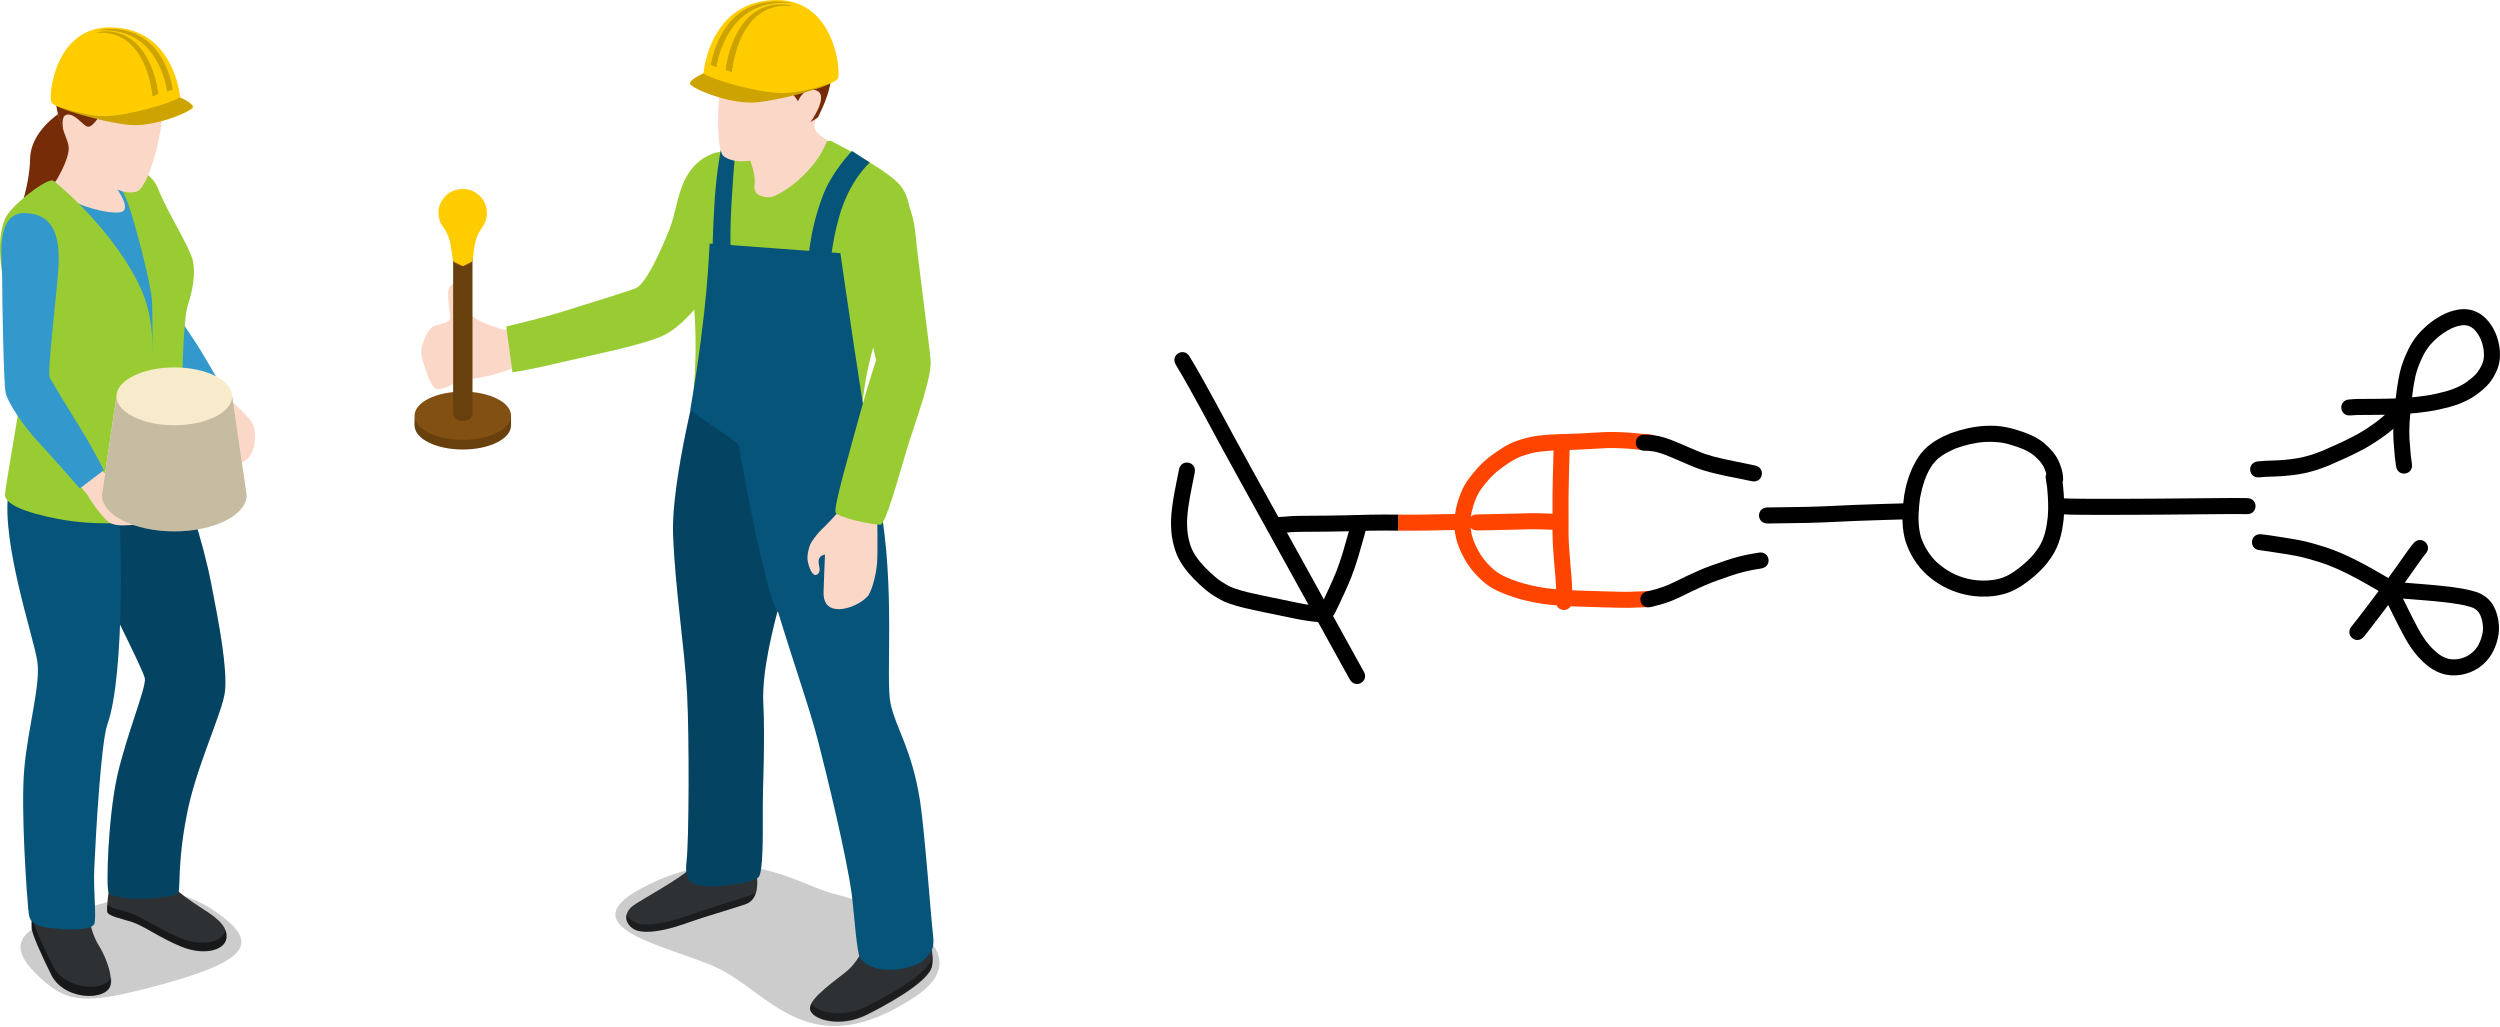
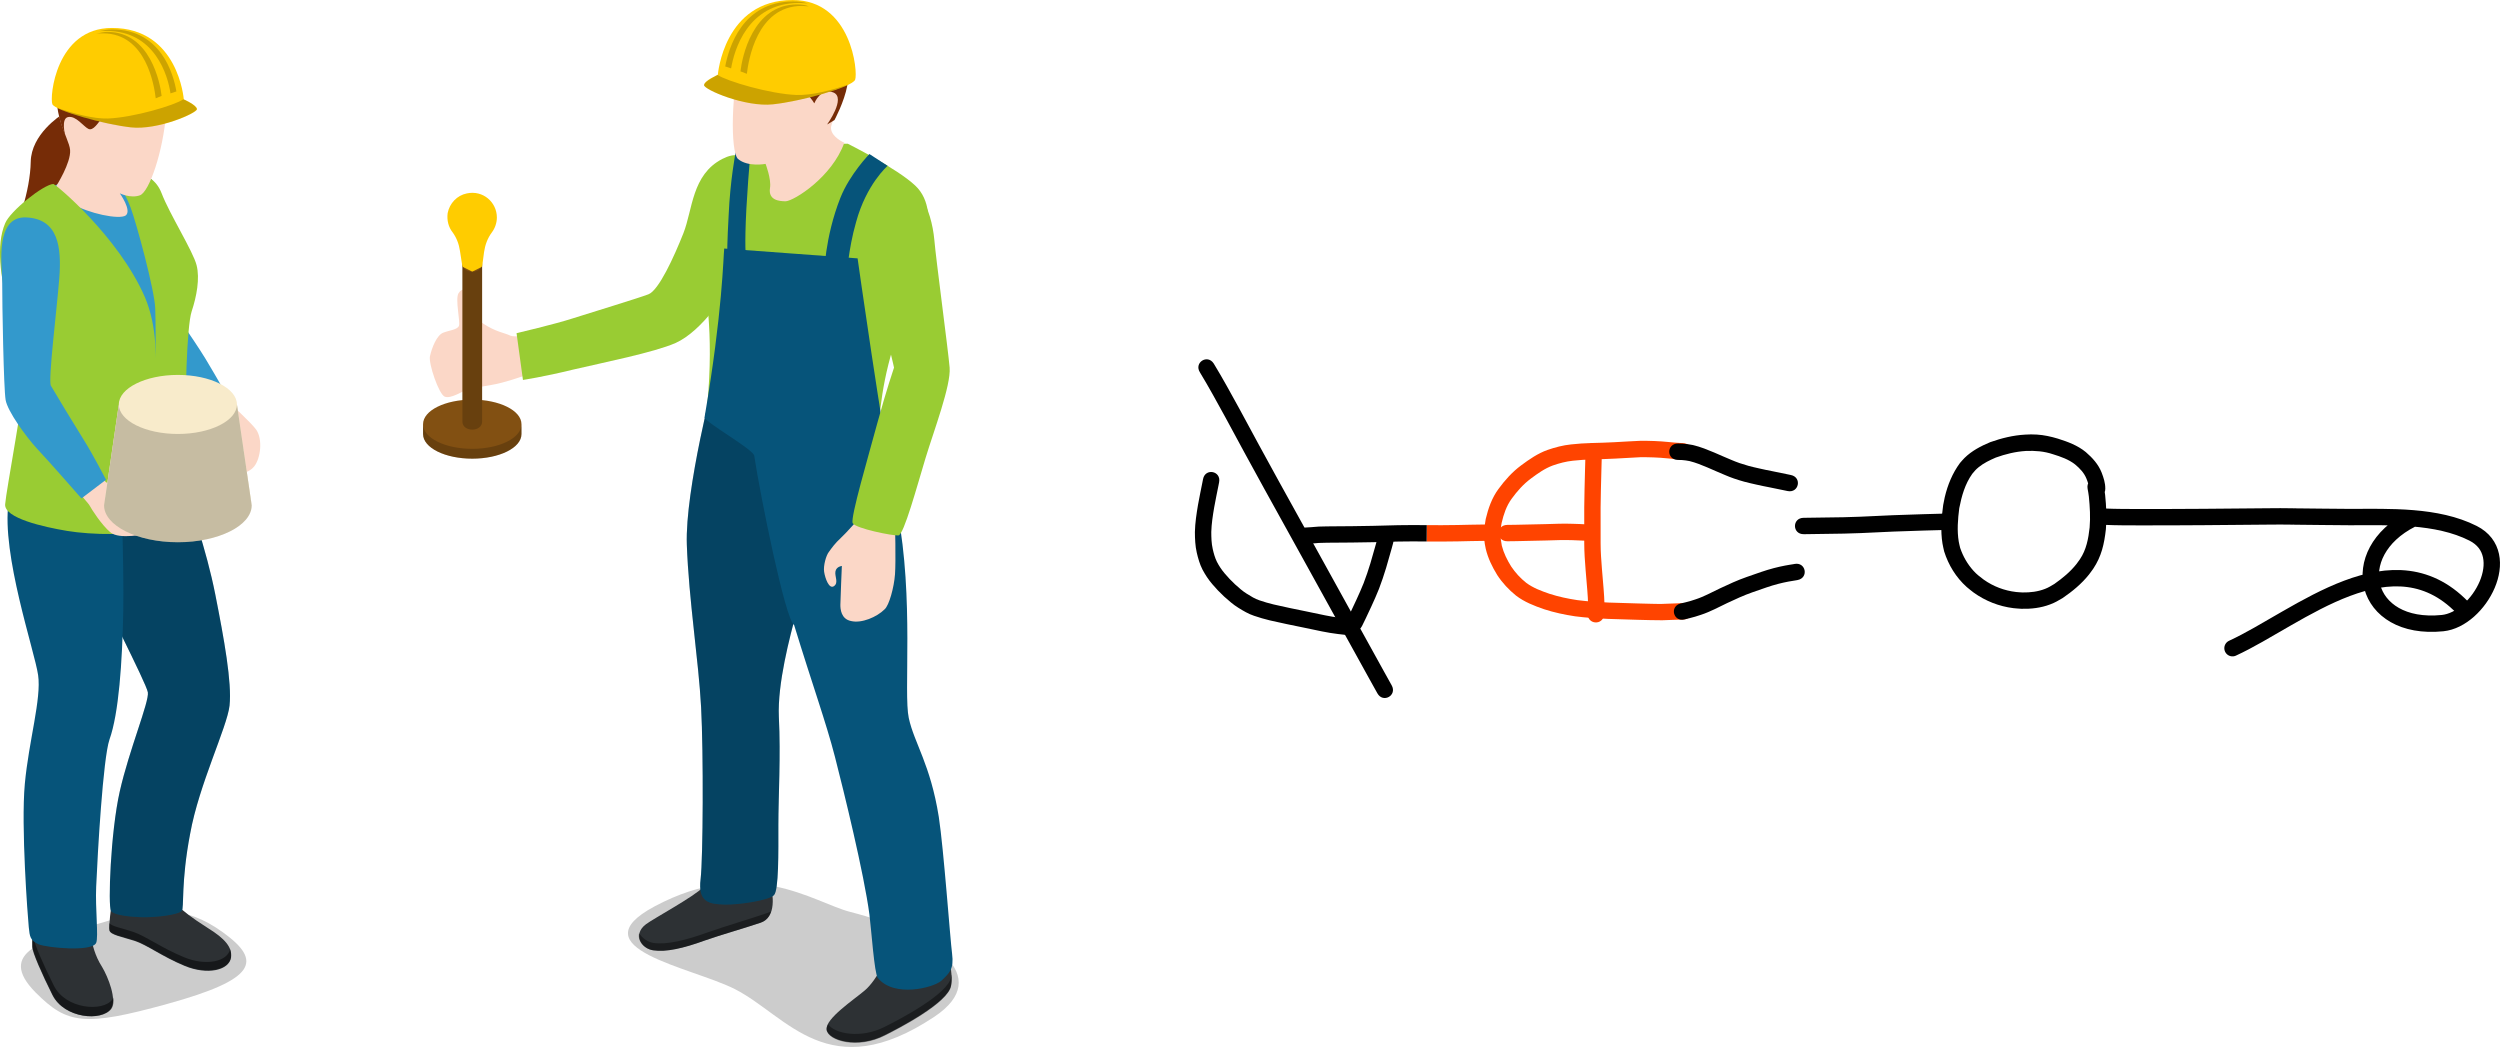
- <svg xmlns="http://www.w3.org/2000/svg" id="svg8" version="1.1" viewBox="0 0 137.154 56.289" height="56.289mm" width="137.154mm">
+ <svg xmlns="http://www.w3.org/2000/svg" id="svg8" version="1.1" viewBox="0 0 134.407 56.289" height="56.289mm" width="134.407mm">
  <defs id="defs2" />
  <g transform="translate(-94.74068,-106.2687)" id="layer1">
    <g transform="matrix(0.2645833,0,0,0.2645833,106.637,101.1622)" id="g889">
      <path style="fill:#fbd7c7" d="m 60.3,87.6 1.1,8.1 c 0,0 -3.9,1.4 -6.4,1.8 -2.5,0.4 -4.6,0.9 -5.3,1.1 -0.7,0.2 -3.1,1.8 -4.3,1.3 -1.2,-0.5 -3.3,-6.7 -3,-8.2 0.4,-1.8 1.4,-4.3 2.7,-4.8 1.3,-0.5 2.9,-0.6 3.2,-1.4 0.3,-0.8 -0.8,-5.4 -0.1,-6.6 0.7,-1.2 2,-0.9 2.1,-0.1 0.1,0.8 0.6,4.7 3,6.3 2.4,1.6 4.4,1.9 5.2,2.3 0.8,0.4 1.8,0.2 1.8,0.2 z" id="path815" />
      <path style="fill:#99cc33" d="m 60,87 1.3,9.5 c 0,0 4.1,-0.6 10.2,-2.1 6,-1.4 16.5,-3.5 20.8,-5.4 5.4,-2.4 10.9,-10.6 12.4,-14.3 1.5,-3.7 7.6,-28.5 -2.9,-23.1 -6.2,3.2 -6,10.3 -7.9,15.1 -1.9,4.8 -5,11.6 -7.1,12.4 C 84.7,79.9 75.5,82.7 71.4,84 67.7,85.2 60,87 60,87 Z" id="path817" />
      <path style="fill:#99cc33" d="m 98,107.9 c 2.5,-17.6 0.6,-27.2 0.3,-31.7 -0.5,-8 -3,-19.4 1.6,-22.3 2.7,-1.7 7.2,-4.3 9.9,-5.1 l 17.5,-0.3 c 0,0 10,5 13.7,8.5 6.1,5.7 0.6,18.4 -3.5,29.9 -6.3,17.8 -3.2,31.6 -3.7,32.5 -0.8,1.6 -30.3,3.4 -37.1,-1.6 -0.8,-0.6 0.7,-6 1.3,-9.9 z" id="path819" />
      <path style="opacity:0.2" d="m 144.9,225.9 c 12.3,-8.2 -0.2,-17 -17.1,-21.3 -7.4,-1.9 -20.2,-11.6 -39.8,-1.1 -15.8,8.5 7.5,12.3 16.4,16.8 10.7,5.5 19,19.9 40.5,5.6 z" id="path821" />
      <path style="fill:#2d3134" d="m 110.5,194.5 -10.4,1.2 c 0,0 -0.2,1.8 -2.1,3.8 -1.9,2 -10.1,6.4 -11.7,7.6 -2.8,2.1 -0.9,5 1.5,5.3 2.6,0.4 6.1,-0.4 10.5,-2 3.4,-1.2 7.4,-2.3 11.3,-3.6 3.3,-1.1 2.5,-5.9 2,-8 -0.6,-2 -1.1,-4.3 -1.1,-4.3 z" id="path823" />
      <path style="opacity:0.4" d="m 87.8,210.9 c 2.7,0.4 6.5,-0.5 11.2,-2.2 3.7,-1.3 7.9,-2.5 12,-3.9 0.3,-0.1 0.5,-0.2 0.7,-0.3 -0.3,1 -1,1.9 -2.2,2.3 -3.8,1.3 -7.8,2.4 -11.3,3.6 -4.4,1.6 -7.9,2.4 -10.5,2 -1.8,-0.3 -3.2,-1.9 -2.8,-3.5 0.6,1 1.7,1.8 2.9,2 z" id="path825" />
      <path style="fill:#06547a" d="m 100.3,95.6 c 0,0 -6.1,23.2 -5.7,34.4 0.4,11.2 2.4,23.6 2.9,33 0.5,9.4 0.4,30.7 -0.1,34.9 -0.6,4.8 1.8,5.1 4.8,5.2 3.1,0.1 9.1,-0.9 10.1,-1.9 1,-1 0.9,-8.7 0.9,-14.3 0,-5.6 0.5,-14 0.1,-21.9 -0.3,-6.8 2.2,-16.2 3.6,-21.4 1.4,-5.2 7.4,-22.6 7.8,-27.4 0.4,-4.8 0.1,-15.2 0.1,-15.2 z" id="path827" />
      <path style="opacity:0.2" d="m 100.3,95.6 c 0,0 -6.1,23.2 -5.7,34.4 0.4,11.2 2.4,23.6 2.9,33 0.5,9.4 0.4,30.7 -0.1,34.9 -0.6,4.8 1.8,5.1 4.8,5.2 3.1,0.1 9.1,-0.9 10.1,-1.9 1,-1 0.9,-8.7 0.9,-14.3 0,-5.6 0.5,-14 0.1,-21.9 -0.3,-6.8 2.2,-16.2 3.6,-21.4 1.4,-5.2 7.4,-22.6 7.8,-27.4 0.4,-4.8 0.1,-15.2 0.1,-15.2 z" id="path829" />
      <path style="fill:#2d3134" d="m 146.6,210.3 c -0.2,0.1 -10.6,2.2 -10.6,2.2 0,0 -2.7,6 -5.3,8.1 -2.1,1.8 -8,5.7 -7.7,7.9 0.3,2.2 6.3,4 11.9,1.1 2.6,-1.3 12.9,-6.6 13.4,-10.1 0.6,-3.9 -1.7,-9.2 -1.7,-9.2 z" id="path831" />
      <path style="opacity:0.4" d="m 134.9,227.9 c 2.6,-1.3 12.9,-6.6 13.4,-10.1 0,-0.2 0,-0.3 0.1,-0.5 0.1,0.8 0.1,1.6 -0.1,2.3 -0.5,3.5 -10.8,8.8 -13.4,10.1 -5.6,2.9 -11.6,1.1 -11.9,-1.1 0,-0.3 0.1,-0.7 0.3,-1.2 1.2,1.9 6.6,3.1 11.6,0.5 z" id="path833" />
      <g style="fill:#06547a" id="g841">
        <path d="m 102.2,69.8 c -0.2,1.6 -0.3,12.7 -4,34.3 0.1,1 9.9,6.5 10.1,7.8 1.2,8 6.3,33.3 8.1,34.4 3.7,12.1 6.5,19.8 8.3,26.8 1.8,7 5.9,23.7 7,32 0.4,3.2 1,12 1.7,12.9 3.3,4.1 11.3,2 12.9,0.6 1.7,-1.6 2.6,-2.4 2.2,-5.5 -0.4,-3.1 -1.7,-21.3 -2.7,-27.8 -1.7,-10.7 -5,-15 -6.1,-20.1 -1.1,-5.1 1.1,-24.1 -2.3,-42 -3.4,-17.9 -8.1,-51.4 -8.1,-51.4 z" id="path835" />
        <path d="m 135.4,53 c 0,0 -4.3,3.7 -6.4,11.4 -1.7,5.9 -1.7,10.6 -2.2,10.7 -0.5,0.1 -4.3,0 -4.3,0 0,0 0.1,-7.5 3.3,-15.6 1.9,-4.8 5.9,-8.9 5.9,-8.9 z" id="path837" />
        <path d="m 104.5,50.3 c 0,0 -1.1,5.7 -1.4,12.7 -0.3,5.3 -0.3,8 -0.3,8 l 3.8,0.6 c 0,0 -0.3,-2.3 0.1,-9.9 0.5,-8.7 1,-12.9 1,-12.9 z" id="path839" />
      </g>
      <path style="fill:#fbd7c7" d="m 126.6,48.3 c 0,0 -2.6,-1.1 -2.7,-2.9 -0.2,-1.9 5.6,-9.2 0.8,-16 -4.8,-6.8 -16.9,-5.5 -19,1.2 -2.1,6.7 -2.3,19.6 -0.7,21 2,1.7 5.6,1 5.6,1 0,0 1.2,3.1 0.9,4.9 -0.4,2.5 1.9,2.7 3.2,2.7 1.7,-0.1 9.4,-4.9 11.9,-11.9 z" id="path843" />
      <path style="fill:#762c07" d="m 124.6,43.7 -1.5,0.9 c 0,0 3.9,-5.4 1.3,-6.5 -2.6,-1.1 -3.9,2.2 -3.9,2.2 0,0 -1.9,-3.4 -5,-3.7 -3.1,-0.3 -11.4,-2.2 -11.1,-4.8 0.1,-1 3.4,-10 13.2,-8.3 9.9,1.7 10.2,9.9 9.6,13.2 -0.6,3.3 -2.6,7 -2.6,7 z" id="path845" />
      <path style="fill:#ffcc00" d="m 100.9,34.5 c 0,0 -2.8,1.2 -2.8,2.1 0,0.9 8.3,4.5 14,3.9 5.7,-0.6 16.1,-3.5 16.7,-5 0.6,-1.5 -0.7,-16.2 -12.7,-16.2 -14,0 -15.2,15.2 -15.2,15.2 z" id="path847" />
      <path style="opacity:0.2" d="m 98.1,36.6 c 0,0.9 8.3,4.5 14,3.9 4.6,-0.5 12.1,-2.4 15.2,-4 -3.1,1.1 -7.3,2.2 -10.4,2.1 -5.4,-0.2 -14.2,-2.8 -16.1,-4.1 0.1,0.1 -2.7,1.3 -2.7,2.1 z" id="path849" />
      <path style="opacity:0.2" d="m 102.4,32.8 1.2,0.4 c 0.6,-3.6 3.3,-13.3 13.8,-13.3 0.6,0 1.2,0.1 1.8,0.1 -0.9,-0.3 -1.9,-0.4 -3,-0.4 -10.4,0 -13.1,9.5 -13.8,13.2 z" id="path851" />
      <path style="opacity:0.2" d="m 106.8,34.3 c 0.3,-2.6 2,-13.8 11.2,-13.8 0.5,0 1,0.1 1.4,0.1 -0.7,-0.3 -1.5,-0.4 -2.4,-0.4 -9.1,0 -11.2,10.9 -11.5,13.6 z" id="path853" />
      <path style="fill:#fbd7c7" d="m 136.9,125.5 c 0,0 0.2,7.9 0,10.5 -0.2,2.7 -1.2,6.3 -2.1,7.1 -1.6,1.6 -4.7,2.9 -6.8,2.4 -2.1,-0.4 -2.2,-2.5 -2.2,-3.3 0,-0.8 0.3,-7.9 0.3,-7.9 0,0 -1.1,0.1 -1.3,1.1 -0.2,1 0.7,2.3 -0.3,3 -1,0.7 -1.8,-1.6 -2,-2.9 -0.2,-1.2 0.4,-3.4 1,-4.1 0.5,-0.7 1.2,-1.7 2.4,-2.8 1.2,-1.1 3.8,-4.1 3.8,-4.1 z" id="path855" />
      <path style="fill:#99cc33" d="m 135.8,56.2 c -4.7,1.1 -7.7,7 -6.1,13.9 1.6,6.9 3.7,13.1 4.8,15.9 1.1,2.8 2.2,8 2.2,8 0,0 -1.6,4.7 -3.4,11.3 -1.8,6.7 -5.5,19.2 -5,20.3 0.6,1.1 8.2,2.6 9.3,2.5 1.1,-0.1 3.8,-10.1 5.5,-15.7 1.7,-5.6 5.2,-14.8 4.9,-18.4 -0.3,-3.6 -2.8,-22.2 -3.1,-25.9 -0.6,-6.5 -3.7,-13.2 -9.1,-11.9 z" id="path857" />
    </g>
    <g transform="matrix(0.2645833,0,0,0.2645833,91.07451,100.3105)" id="g990">
      <path style="opacity:0.2" d="m 21.1,224.2 c 6.4,6.4 9.8,7 26.8,2.3 18.1,-5 19.3,-8.7 11.3,-14.5 -8,-5.8 -14.4,-5.1 -25.3,-1.8 -10.9,3.3 -21,5.7 -12.8,14 z" id="path944" />
      <path style="fill:#fbd7c7" d="m 60.5,104.4 c 0,0 4.3,3.9 5.4,5.4 1.4,2 0.9,5.9 -0.4,7.5 -1.4,1.7 -4,1.7 -4.2,1.3 -0.2,-0.4 1.9,-2.4 2.1,-3.3 0.1,-0.5 0,-1.3 0,-1.3 0,0 -0.8,0.2 -1.3,0 -1.9,-0.8 -4.1,-4.6 -4.2,-5.4 -0.1,-0.8 -1.3,-2.1 -1.3,-2.1 z" id="path946" />
      <path style="fill:#762c07" d="M 26.6,45.7 C 26.1,46 20.2,49.8 20.1,55.4 20,61.1 17.5,69.3 14.4,73.2 19.7,71.3 27.8,68.3 29,59.4 30.2,50.5 26.6,45.7 26.6,45.7 Z" id="path948" />
      <path style="fill:#2d3134" d="m 49.9,206.5 c 1.4,1.3 2.6,2.3 6.2,4.6 3.4,2.1 5,3.9 4.7,6 -0.4,2.6 -4.8,3.6 -9.4,1.7 -4.6,-1.9 -7.7,-4.3 -10.2,-5.1 -2.5,-0.8 -4.9,-1.2 -5.1,-2.1 -0.2,-1 0.4,-5.1 0.4,-5.1 z" id="path950" />
      <path style="opacity:0.5" d="m 41,211.9 c 2.6,0.9 5.6,3.2 10.2,5.1 4.5,1.9 8.9,0.9 9.4,-1.6 0.2,0.5 0.2,1 0.2,1.6 -0.4,2.6 -4.8,3.6 -9.4,1.7 -4.6,-1.9 -7.7,-4.3 -10.2,-5.1 -2.5,-0.8 -4.9,-1.2 -5.1,-2.1 -0.1,-0.3 0,-0.8 0,-1.4 0.5,0.7 2.6,1 4.9,1.8 z" id="path952" />
      <path style="fill:#2d3134" d="m 32.2,213 c 0.6,1.6 0.8,3.5 2.4,6 1.2,2 3.1,6.7 1.8,8.5 -1.9,2.6 -9.5,2 -11.9,-2.8 -2.1,-4.2 -4.1,-8.7 -4.1,-9.8 -0.1,-2.7 0.6,-5.2 0.6,-5.2 z" id="path954" />
      <path style="opacity:0.5" d="m 20.7,211.7 c 0,0.4 0,0.9 0,1.3 0,1.1 2,5.6 4.1,9.8 2.4,4.8 10,5.4 11.9,2.8 0.1,-0.1 0.2,-0.3 0.2,-0.4 0.1,0.9 0,1.7 -0.4,2.3 -1.9,2.6 -9.5,2 -11.9,-2.8 -2.1,-4.2 -4.1,-8.7 -4.1,-9.8 -0.1,-1.2 0,-2.3 0.2,-3.2 z" id="path956" />
      <path style="fill:#06547a" d="m 50,117.7 c 2.5,7.1 5.8,16.5 7.6,25.6 1.8,9.1 3.4,17.9 2.9,22.6 -0.5,4.4 -6.2,16 -8,26 -1.9,9.9 -1.2,15.2 -1.7,15.7 -0.9,0.9 -5.5,1.3 -7.5,1.3 -2,0 -6.3,-0.3 -6.9,-1.3 -0.6,-1 -0.1,-15.9 1.8,-24.3 1.9,-8.4 6,-18.2 5.7,-20.1 -0.3,-1.9 -9.8,-20.1 -11.9,-25.5 -2.1,-5.4 -3.8,-21.8 -3.8,-21.8 z" id="path958" />
      <path style="opacity:0.2" d="m 50,117.7 c 2.5,7.1 5.8,16.5 7.6,25.6 1.8,9.1 3.4,17.9 2.9,22.6 -0.5,4.4 -6.2,16 -8,26 -1.9,9.9 -1.2,15.2 -1.7,15.7 -0.9,0.9 -5.5,1.3 -7.5,1.3 -2,0 -6.3,-0.3 -6.9,-1.3 -0.6,-1 -0.1,-15.9 1.8,-24.3 1.9,-8.4 6,-18.2 5.7,-20.1 -0.3,-1.9 -9.8,-20.1 -11.9,-25.5 -2.1,-5.4 -3.8,-21.8 -3.8,-21.8 z" id="path960" />
      <path style="fill:#06547a" d="m 38.3,117.5 c 0,0 0.8,19.2 0.6,29.4 -0.2,10.2 -0.9,20.6 -2.8,25.9 -1.3,3.8 -2.4,22.9 -2.7,29.9 -0.2,4.4 0.5,10.2 0,11.4 -0.8,1.9 -10,1 -11.7,0.3 -1.7,-0.8 -1.8,-1.5 -2,-3.5 -0.2,-2 -1.6,-20.4 -0.8,-29.1 0.8,-8.7 3.4,-17.3 2.7,-22.1 -0.7,-4.9 -7.5,-24.6 -6,-35.1 1.5,-10.5 6.3,-14.8 6.3,-14.8 z" id="path962" />
      <path style="fill:#3399cc" d="m 60.7,104.2 -4,3.1 c 0,0 -4.3,-4.5 -7.5,-8.1 C 46,95.6 40,86.8 40,86.8 l 6.7,-4.6 c 0,0 6.6,9.4 8.9,13.2 2.3,3.8 5.1,8.8 5.1,8.8 z" id="path964" />
      <path style="fill:#3399cc" d="m 43.3,58 c -3.1,-0.9 -20.8,0.7 -24,5.6 -4.9,7.6 2.8,25.8 2.6,31.2 -0.1,5.3 -1.2,17.5 -1.7,20.1 -0.5,2.6 13.9,11.5 21.3,11.3 7.4,-0.2 8.7,-4.9 8.8,-7.1 0.1,-2.2 0,-20.7 -0.3,-23.5 -0.3,-2.8 -0.6,-6.6 0,-8.8 0.6,-2.2 5.1,-6.5 3.3,-10.5 C 51.5,72.3 48.2,68.7 47,65 46,61.4 45.1,58.5 43.3,58 Z" id="path966" />
      <path style="fill:#99cc33" d="m 36.7,58 c 1.4,-0.2 7.8,-1.9 10,3.8 1.6,4.2 6.4,11.8 7.1,14.6 0.7,2.7 0,6.4 -1,9.4 -1,3 -1.4,18.2 -1.1,25.3 0.3,7.1 2.9,15.1 2.1,16.7 -0.8,1.7 -6.1,2.3 -7.8,2 -1.7,-0.3 -0.9,-18 -0.7,-25.3 0.1,-3.4 0.3,-12.8 0.1,-19.3 C 45.3,81.6 41.6,67.9 40.4,64.7 39.2,61.4 36.7,58 36.7,58 Z" id="path968" />
      <path style="fill:#fbd7c7" d="m 36.3,31.8 c 5.2,0.1 12,6.1 11.3,13.8 -0.6,7.7 -3.4,15.9 -5.3,16.6 -1.9,0.7 -4.1,-0.4 -4.1,-0.4 0,0 2.5,3.5 1.2,4.5 -1.3,0.9 -7.6,-0.4 -10.9,-2.4 -3.3,-2 -3.2,-3.6 -3.2,-3.6 0,0 3,-4.7 2.8,-7.3 -0.2,-2.6 -4.4,-7.9 -1.6,-14.6 2.7,-6.4 5.8,-6.7 9.8,-6.6 z" id="path970" />
      <path style="fill:#762c07" d="m 47.7,41.9 c -0.4,1.3 -3.4,1.9 -6.2,2 -2.7,0.1 -5.3,0.4 -6.5,2 -1.2,1.6 -2.2,3.3 -3.2,2.8 -1,-0.5 -2.5,-2.7 -4.1,-2.4 -1.5,0.3 -0.6,3.7 -0.6,3.7 0,0 -4.7,-10.6 1,-16 4.1,-3.9 10.7,-3.7 15.2,0.1 4.4,3.7 4.6,7.2 4.4,7.8 z" id="path972" />
      <path style="fill:#99cc33" d="m 24.7,59.9 c -2,0.1 -8.8,5.5 -9.8,8 -3.8,8.9 4,26.2 4,30.3 0,4.1 -3.8,24 -4,26.8 -0.2,2.8 7.8,4.6 12.6,5.4 4.8,0.8 14.3,1.1 15.2,-0.7 0.9,-1.8 3.2,-18 3,-26.4 -0.2,-8.4 0.2,-14.2 -2.4,-20.4 -5.4,-12.4 -18.2,-23 -18.6,-23 z" id="path974" />
      <path style="fill:#fbd7c7" d="m 34.6,119.4 c 0,0 0.6,1.3 1.3,1.3 0.6,0 3.5,-0.1 4.2,1.3 0.7,1.4 0.6,2.2 2.5,3.3 1.9,1.2 5.5,1.4 5.4,2.5 -0.1,1.3 -2,2.5 -3.3,2.9 -1.3,0.4 -6.6,1.5 -8.4,0 -1.8,-1.5 -3.9,-4.8 -4.2,-5.4 -0.3,-0.6 -2.1,-2.3 -2.1,-2.9 0,-0.7 4.6,-3 4.6,-3 z" id="path976" />
      <path style="fill:#3399cc" d="m 35.4,120 -5,3.8 c 0,0 -6.1,-7 -9.1,-10.2 -2.2,-2.4 -5.9,-7.5 -6.3,-9.8 -0.4,-2.3 -0.7,-19.3 -0.7,-24.2 0,-3 -1.6,-13.2 4.9,-12.9 6.5,0.3 7.2,6 6.7,12.4 -0.5,6.4 -2.3,20.7 -1.7,21.8 0.5,0.9 5.1,8.5 6.8,11.2 1.7,2.7 4.4,7.9 4.4,7.9 z" id="path978" />
      <g id="g988">
        <path style="fill:#ffcc00" d="m 51.2,42.7 c 0,0 2.7,1.2 2.7,2 0,0.8 -7.9,4.3 -13.4,3.7 C 35,47.8 25.1,45 24.5,43.7 23.9,42.3 25.2,28.2 36.6,28.2 c 13.5,0 14.6,14.5 14.6,14.5 z" id="path980" />
        <path style="opacity:0.2" d="m 53.8,44.7 c 0,0.8 -7.9,4.3 -13.4,3.7 -4.4,-0.5 -11.5,-2.3 -14.5,-3.8 3,1 7,2.1 9.9,2 5.2,-0.2 13.6,-2.7 15.3,-3.9 0.1,0 2.7,1.2 2.7,2 z" id="path982" />
        <path style="opacity:0.2" d="m 49.7,41.1 -1.2,0.4 C 48,38 45.4,28.8 35.5,28.8 c -0.6,0 -1.2,0 -1.7,0.1 0.9,-0.2 1.8,-0.4 2.9,-0.4 9.8,0 12.4,9 13,12.6 z" id="path984" />
        <path style="opacity:0.2" d="M 45.5,42.5 C 45.2,40 43.6,29.3 34.8,29.3 c -0.5,0 -0.9,0 -1.4,0.1 0.7,-0.2 1.5,-0.4 2.3,-0.4 8.7,0 10.7,10.4 11,13 z" id="path986" />
      </g>
    </g>
    <g transform="translate(24.44993,-3.314011)" id="g1088">
      <path style="fill:#f8ebcb;stroke-width:0.265" d="m 79.854,134.766 c 2.196,0 3.969,0.9 3.969,1.984 l -0.794,-5.424 c 0,-0.873 -1.429,-1.587 -3.175,-1.587 -1.746,0 -3.175,0.714 -3.175,1.587 l -0.794,5.424 c 0,-1.085 1.773,-1.984 3.969,-1.984 z" id="path899-5" />
      <path style="fill:#f8ebcb;stroke-width:0.265" d="m 79.854,132.914 c -1.746,0 -3.175,-0.714 -3.175,-1.587 l -0.794,5.424 c 0,1.085 1.773,1.984 3.969,1.984 2.196,0 3.969,-0.9 3.969,-1.984 l -0.794,-5.424 c 0,0.873 -1.429,1.587 -3.175,1.587 z" id="path903-2" />
      <path style="opacity:0.2;stroke-width:0.265" d="m 79.854,132.914 c -1.746,0 -3.175,-0.714 -3.175,-1.587 l -0.794,5.424 c 0,1.085 1.773,1.984 3.969,1.984 2.196,0 3.969,-0.9 3.969,-1.984 l -0.794,-5.424 c 0,0.873 -1.429,1.587 -3.175,1.587 z" id="path905-9" />
    </g>
    <g id="g1075">
      <path style="fill:#825012;stroke-width:0.265" d="m 120.131,127.753 c -1.455,0 -2.646,0.582 -2.646,1.323 v 0.529 c 0,0.741 1.191,1.323 2.646,1.323 1.455,0 2.646,-0.582 2.646,-1.323 v -0.529 c 0,-0.741 -1.191,-1.323 -2.646,-1.323 z" id="path891" />
      <path style="opacity:0.2;stroke-width:0.265" d="m 120.131,130.399 c -1.455,0 -2.646,-0.582 -2.646,-1.323 v 0.529 c 0,0.741 1.191,1.323 2.646,1.323 1.455,0 2.646,-0.582 2.646,-1.323 v -0.529 c 0,0.741 -1.191,1.323 -2.646,1.323 z" id="path893" />
      <path style="fill:#825012;stroke-width:0.335" d="m 120.131,120.016 c -0.291,0 -0.529,0.169 -0.529,0.423 v 8.504 c 0,0.254 0.238,0.423 0.529,0.423 0.291,0 0.529,-0.169 0.529,-0.423 v -8.504 c 0,-0.254 -0.238,-0.423 -0.529,-0.423 z" id="path895" />
      <path style="fill:#ffcc00;stroke-width:0.265" d="m 121.454,117.963 c 0,-0.82 -0.741,-1.482 -1.614,-1.296 -0.529,0.106 -0.926,0.529 -1.032,1.058 -0.053,0.397 0.053,0.767 0.265,1.032 0.212,0.291 0.344,0.635 0.397,1.005 l 0.132,0.847 0.529,0.265 0.529,-0.265 0.106,-0.794 c 0.053,-0.37 0.185,-0.741 0.423,-1.058 0.159,-0.212 0.265,-0.503 0.265,-0.794 z" id="path901" />
      <path style="opacity:0.2;stroke-width:0.334" d="m 120.131,120.874 c -0.291,0 -0.529,-0.169 -0.529,-0.423 v 8.493 c 0,0.254 0.238,0.423 0.529,0.423 0.291,0 0.529,-0.169 0.529,-0.423 v -8.493 c 0,0.254 -0.238,0.423 -0.529,0.423 z" id="path897" />
    </g>
  </g>
  <path style="fill:#ff4400;fill-opacity:1;fill-rule:nonzero;stroke:none;stroke-width:0.265" id="path3" d="m 90.471,23.823 c -0.259,-0.006 -0.516,-0.037 -0.774,-0.06 -0.502,-0.051 -1.005,-0.067 -1.509,-0.064 -0.464,0.019 -0.928,0.051 -1.392,0.075 -0.406,0.021 -0.812,0.034 -1.218,0.044 -0.372,0.007 -0.743,0.036 -1.114,0.075 -0.435,0.045 -0.858,0.156 -1.27,0.299 -0.52,0.187 -0.975,0.502 -1.415,0.829 -0.478,0.354 -0.871,0.795 -1.22,1.272 -0.353,0.479 -0.545,1.036 -0.682,1.608 -0.083,0.441 -0.117,0.895 -0.05,1.342 0.013,0.09 0.034,0.178 0.052,0.267 0.12,0.505 0.347,0.968 0.617,1.407 0.275,0.421 0.617,0.786 1.007,1.102 0.45,0.346 0.98,0.552 1.512,0.735 0.542,0.177 1.1,0.295 1.663,0.38 0.584,0.076 1.172,0.113 1.76,0.139 0.541,0.021 1.081,0.036 1.622,0.05 0.435,0.007 0.87,0.028 1.306,0.024 0.333,-0.009 0.666,-0.025 0.999,-0.037 0.047,-0.002 0.093,-0.003 0.14,-0.005 0.622,-0.021 0.592,-0.901 -0.03,-0.879 v 0 c -0.047,0.002 -0.095,0.003 -0.142,0.005 -0.326,0.012 -0.651,0.027 -0.977,0.037 -0.424,0.006 -0.849,-0.018 -1.273,-0.024 -0.535,-0.014 -1.07,-0.028 -1.605,-0.049 -0.558,-0.025 -1.115,-0.059 -1.669,-0.13 -0.51,-0.076 -1.015,-0.183 -1.507,-0.342 -0.436,-0.15 -0.876,-0.311 -1.249,-0.59 -0.315,-0.248 -0.584,-0.545 -0.808,-0.878 -0.217,-0.348 -0.401,-0.717 -0.503,-1.116 -0.085,-0.409 -0.092,-0.821 -0.008,-1.232 0.108,-0.459 0.255,-0.909 0.538,-1.294 0.295,-0.407 0.628,-0.783 1.033,-1.084 0.368,-0.274 0.746,-0.544 1.18,-0.704 0.348,-0.122 0.706,-0.216 1.074,-0.255 0.347,-0.037 0.694,-0.063 1.043,-0.07 0.414,-0.01 0.829,-0.023 1.243,-0.045 0.45,-0.024 0.901,-0.054 1.351,-0.074 0.477,-0.003 0.952,0.012 1.427,0.06 0.279,0.024 0.557,0.058 0.837,0.063 0.622,0.009 0.636,-0.87 0.013,-0.88 z" />
  <path style="fill:#000000;fill-opacity:1;fill-rule:nonzero;stroke:none;stroke-width:0.265" id="path4" d="m 96.975,28.72 c 0.416,-0.006 0.832,-0.012 1.248,-0.018 0.607,-0.007 1.214,-0.015 1.821,-0.042 0.587,-0.03 1.175,-0.057 1.762,-0.081 0.543,-0.021 1.086,-0.038 1.629,-0.055 0.41,-0.012 0.819,-0.023 1.229,-0.034 0.622,-0.016 0.6,-0.896 -0.022,-0.88 v 0 c -0.411,0.01 -0.822,0.021 -1.233,0.034 -0.546,0.016 -1.092,0.034 -1.638,0.055 -0.589,0.024 -1.178,0.051 -1.766,0.081 -0.598,0.027 -1.196,0.035 -1.794,0.041 -0.416,0.006 -0.832,0.012 -1.248,0.018 -0.622,0.009 -0.61,0.889 0.013,0.88 z" />
  <path style="fill:#000000;fill-opacity:1;fill-rule:nonzero;stroke:none;stroke-width:0.265" id="path5" d="m 113.186,26.263 c 0.002,-0.296 -0.089,-0.577 -0.194,-0.85 -0.176,-0.45 -0.497,-0.801 -0.857,-1.111 -0.437,-0.357 -0.968,-0.553 -1.499,-0.72 -0.368,-0.111 -0.744,-0.194 -1.128,-0.218 -0.275,-0.018 -0.349,-0.008 -0.627,0.002 -0.645,0.036 -1.272,0.19 -1.878,0.405 -0.503,0.21 -0.997,0.466 -1.388,0.853 -0.085,0.084 -0.16,0.178 -0.24,0.266 -0.403,0.545 -0.664,1.181 -0.819,1.838 -0.033,0.14 -0.056,0.282 -0.085,0.424 -0.094,0.681 -0.148,1.386 -0.038,2.069 0.023,0.143 0.06,0.283 0.09,0.424 0.231,0.733 0.637,1.398 1.212,1.913 0.118,0.106 0.247,0.198 0.37,0.297 0.636,0.457 1.365,0.744 2.141,0.841 0.142,0.018 0.285,0.022 0.428,0.034 0.523,0.014 1.05,-0.046 1.542,-0.233 0.294,-0.111 0.401,-0.186 0.672,-0.341 0.523,-0.355 1.019,-0.765 1.416,-1.26 0.081,-0.101 0.153,-0.209 0.23,-0.313 0.451,-0.673 0.594,-1.336 0.684,-2.124 0.056,-0.617 0.021,-1.235 -0.04,-1.849 -0.046,-0.332 -0.02,-0.17 -0.076,-0.486 -0.109,-0.613 -0.975,-0.459 -0.866,0.154 v 0 c 0.049,0.272 0.026,0.133 0.067,0.419 0.055,0.553 0.089,1.11 0.041,1.665 -0.066,0.6 -0.176,1.192 -0.52,1.703 -0.061,0.085 -0.119,0.173 -0.184,0.255 -0.332,0.422 -0.754,0.767 -1.191,1.074 -0.185,0.109 -0.299,0.186 -0.498,0.264 -0.385,0.152 -0.799,0.201 -1.211,0.194 -0.116,-0.008 -0.232,-0.01 -0.347,-0.024 -0.63,-0.073 -1.222,-0.297 -1.74,-0.663 -0.237,-0.185 -0.358,-0.263 -0.559,-0.485 -0.321,-0.355 -0.557,-0.772 -0.71,-1.223 -0.025,-0.11 -0.056,-0.22 -0.075,-0.331 -0.1,-0.591 -0.05,-1.213 0.026,-1.803 0.128,-0.656 0.307,-1.296 0.699,-1.849 0.144,-0.167 0.179,-0.222 0.35,-0.361 0.273,-0.222 0.595,-0.373 0.915,-0.513 0.522,-0.188 1.061,-0.321 1.617,-0.355 0.501,-0.022 0.978,0.015 1.457,0.176 0.419,0.13 0.843,0.275 1.192,0.55 0.253,0.212 0.483,0.45 0.608,0.761 0.069,0.174 0.136,0.353 0.134,0.543 0.009,0.622 0.889,0.61 0.88,-0.013 z" />
  <path style="fill:#000000;fill-opacity:1;fill-rule:nonzero;stroke:none;stroke-width:0.265" id="path6" d="m 113.155,28.218 c 0.622,0.029 1.245,0.026 1.868,0.028 1.15,0.002 2.299,-0.003 3.449,-0.011 1.154,-0.008 2.308,-0.019 3.462,-0.03 0.446,-0.009 0.891,-0.003 1.337,0.002 0.622,0.007 0.633,-0.872 0.011,-0.88 v 0 c -0.452,-0.005 -0.904,-0.012 -1.356,-0.002 -1.153,0.011 -2.306,0.022 -3.459,0.03 -1.147,0.007 -2.294,0.013 -3.44,0.011 -0.628,-0.002 -1.256,-7.26e-4 -1.884,-0.028 -0.622,0.009 -0.61,0.889 0.013,0.88 z" />
  <path style="fill:#ff4400;fill-opacity:1;fill-rule:nonzero;stroke:none;stroke-width:0.265" id="path7" d="m 85.243,24.277 c -0.007,0.35 -0.019,0.7 -0.029,1.05 -0.018,0.65 -0.033,1.3 -0.041,1.95 -0.003,0.648 -7.04e-4,1.295 5.95e-4,1.943 0.001,0.48 0.036,0.959 0.074,1.437 0.027,0.359 0.062,0.717 0.09,1.075 0.018,0.266 0.042,0.532 0.044,0.799 6.99e-4,0.146 -0.011,0.292 -0.02,0.438 -0.041,0.621 0.837,0.679 0.878,0.058 v 0 c 0.011,-0.168 0.023,-0.336 0.022,-0.504 -0.004,-0.287 -0.026,-0.572 -0.047,-0.858 -0.028,-0.359 -0.063,-0.717 -0.09,-1.076 -0.036,-0.456 -0.07,-0.912 -0.071,-1.369 -0.001,-0.644 -0.004,-1.287 -6.89e-4,-1.931 0.008,-0.645 0.022,-1.291 0.041,-1.936 0.01,-0.354 0.022,-0.707 0.029,-1.061 0.009,-0.622 -0.87,-0.636 -0.88,-0.013 z" />
  <path style="fill:#ff4400;fill-opacity:1;fill-rule:nonzero;stroke:none;stroke-width:0.265" id="path8" d="m 85.338,28.194 c -0.257,-0.017 -0.515,-0.025 -0.772,-0.033 -0.488,-0.019 -0.977,0.002 -1.465,0.017 -0.539,0.017 -1.078,0.027 -1.617,0.036 -0.307,0.005 -0.156,0.002 -0.452,0.006 -0.622,0.008 -0.61,0.888 0.012,0.88 v 0 c 0.298,-0.004 0.147,-0.002 0.455,-0.006 0.543,-0.009 1.087,-0.019 1.63,-0.036 0.47,-0.014 0.94,-0.035 1.41,-0.017 0.242,0.008 0.483,0.015 0.724,0.03 0.62,0.054 0.696,-0.823 0.076,-0.877 z" />
  <path style="fill:#000000;fill-opacity:1;fill-rule:nonzero;stroke:none;stroke-width:0.265" id="path9" d="m 90.204,24.727 c 0.075,3.48e-4 0.15,0.003 0.225,0.006 0.137,0.009 0.272,0.03 0.406,0.056 0.168,0.04 0.33,0.096 0.492,0.154 0.163,0.061 0.324,0.126 0.484,0.195 0.152,0.062 0.302,0.13 0.452,0.197 0.158,0.069 0.318,0.134 0.476,0.203 0.158,0.07 0.32,0.13 0.483,0.188 0.181,0.062 0.364,0.119 0.549,0.17 0.207,0.056 0.416,0.103 0.625,0.15 0.25,0.058 0.501,0.109 0.753,0.157 0.247,0.047 0.494,0.099 0.74,0.152 0.146,0.031 0.074,0.016 0.217,0.045 0.609,0.125 0.787,-0.736 0.177,-0.862 v 0 c -0.137,-0.028 -0.067,-0.014 -0.209,-0.044 -0.253,-0.054 -0.506,-0.107 -0.76,-0.156 -0.243,-0.046 -0.485,-0.096 -0.726,-0.152 -0.195,-0.043 -0.39,-0.088 -0.584,-0.14 -0.163,-0.045 -0.324,-0.096 -0.484,-0.15 -0.145,-0.052 -0.29,-0.106 -0.432,-0.168 -0.155,-0.067 -0.312,-0.132 -0.467,-0.199 -0.153,-0.068 -0.306,-0.138 -0.462,-0.201 -0.177,-0.076 -0.355,-0.148 -0.536,-0.215 -0.204,-0.073 -0.41,-0.143 -0.622,-0.189 -0.177,-0.034 -0.355,-0.061 -0.535,-0.071 -0.083,-0.004 -0.166,-0.006 -0.249,-0.007 -0.622,-0.009 -0.636,0.87 -0.013,0.88 z" />
  <path style="fill:#000000;fill-opacity:1;fill-rule:nonzero;stroke:none;stroke-width:0.265" id="path10" d="m 90.573,33.298 c -0.007,0.002 -0.028,0.007 -0.021,0.005 0.093,-0.019 0.186,-0.045 0.279,-0.067 0.209,-0.047 0.413,-0.115 0.617,-0.182 0.251,-0.081 0.492,-0.189 0.731,-0.3 0.229,-0.109 0.456,-0.222 0.684,-0.334 0.221,-0.105 0.443,-0.206 0.667,-0.305 0.219,-0.1 0.445,-0.183 0.67,-0.266 0.254,-0.092 0.511,-0.178 0.766,-0.266 0.207,-0.073 0.419,-0.134 0.631,-0.191 0.181,-0.048 0.364,-0.087 0.547,-0.123 0.145,-0.029 0.291,-0.048 0.436,-0.073 0.021,-0.004 0.043,-0.008 0.064,-0.012 0.611,-0.117 0.446,-0.981 -0.165,-0.864 v 0 c -0.017,0.003 -0.035,0.007 -0.052,0.01 -0.15,0.027 -0.303,0.045 -0.452,0.076 -0.203,0.04 -0.406,0.083 -0.607,0.137 -0.232,0.063 -0.463,0.129 -0.689,0.209 -0.261,0.09 -0.523,0.177 -0.782,0.272 -0.244,0.089 -0.488,0.18 -0.724,0.287 -0.234,0.104 -0.467,0.209 -0.697,0.319 -0.222,0.109 -0.442,0.219 -0.666,0.325 -0.209,0.097 -0.419,0.193 -0.64,0.264 -0.181,0.06 -0.361,0.121 -0.547,0.162 -0.093,0.023 -0.186,0.047 -0.279,0.067 -0.601,0.162 -0.372,1.012 0.229,0.85 z" />
  <path style="fill:#ff4400;fill-opacity:1;fill-rule:nonzero;stroke:none;stroke-width:0.265" d="m 76.702,29.113 c 0.561,0.003 1.121,0.005 1.682,-0.007 0.449,-0.009 0.898,-0.023 1.348,-0.026 0.184,-9.97e-4 0.369,0.002 0.553,0.005 0.622,0.009 0.636,-0.87 0.013,-0.88 l 1.1e-5,-3.6e-5 c -0.19,-0.003 -0.38,-0.006 -0.571,-0.005 -0.454,0.003 -0.907,0.017 -1.361,0.026 -0.553,0.012 -1.106,0.01 -1.659,0.007" id="path20" />
  <path style="fill:#000000;fill-opacity:1;fill-rule:nonzero;stroke:none;stroke-width:0.265" d="m 76.707,28.233 c -0.514,-0.006 -1.028,-0.006 -1.542,0.003 -0.451,0.009 -0.902,0.024 -1.353,0.035 -0.377,0.009 -0.754,0.014 -1.131,0.018 -0.261,0.003 -0.522,0.005 -0.782,0.006 -0.187,5.55e-4 -0.374,-8.9e-5 -0.561,0.005 -0.15,0.004 -0.299,0.009 -0.449,0.011 -0.138,0.008 -0.275,0.022 -0.413,0.033 -0.093,0.007 -0.186,0.012 -0.28,0.016 -0.622,0.028 -0.582,0.907 0.04,0.879 v 0 c 0.102,-0.005 0.205,-0.01 0.307,-0.018 0.121,-0.009 0.242,-0.021 0.363,-0.031 0.151,-0.003 0.303,-0.007 0.454,-0.012 0.181,-0.005 0.361,-0.004 0.542,-0.004 0.263,-0.001 0.525,-0.003 0.788,-0.006 0.381,-0.004 0.762,-0.009 1.143,-0.018 0.449,-0.011 0.898,-0.026 1.347,-0.035 0.507,-0.009 1.014,-0.01 1.521,-0.003" id="path11" />
  <path style="fill:#000000;fill-opacity:1;fill-rule:nonzero;stroke:none;stroke-width:0.265" id="path12" d="m 64.513,20.022 c 0.476,0.784 0.914,1.592 1.356,2.395 1.388,2.587 2.814,5.153 4.237,7.721 1.18,2.123 2.343,4.255 3.523,6.377 0.141,0.254 0.282,0.508 0.424,0.761 0.303,0.544 1.072,0.116 0.769,-0.428 v 0 c -0.141,-0.254 -0.282,-0.507 -0.423,-0.761 -1.18,-2.122 -2.343,-4.254 -3.522,-6.376 -1.423,-2.567 -2.848,-5.132 -4.236,-7.719 -0.452,-0.822 -0.9,-1.647 -1.388,-2.448 -0.337,-0.523 -1.077,-0.046 -0.74,0.477 z" />
  <path style="fill:#000000;fill-opacity:1;fill-rule:nonzero;stroke:none;stroke-width:0.265" id="path13" d="m 74.081,28.825 c -0.028,0.14 -0.068,0.277 -0.105,0.414 -0.104,0.349 -0.2,0.701 -0.301,1.051 -0.106,0.359 -0.231,0.712 -0.362,1.062 -0.121,0.299 -0.251,0.596 -0.387,0.889 -0.093,0.209 -0.196,0.414 -0.292,0.623 -0.061,0.135 -0.129,0.267 -0.195,0.4 -0.276,0.557 0.512,0.948 0.788,0.391 v 0 c 0.07,-0.141 0.141,-0.28 0.206,-0.423 0.095,-0.207 0.198,-0.412 0.291,-0.62 0.145,-0.313 0.284,-0.63 0.413,-0.951 0.139,-0.372 0.271,-0.746 0.383,-1.126 0.102,-0.355 0.2,-0.711 0.305,-1.065 0.049,-0.18 0.102,-0.36 0.13,-0.544 0.071,-0.618 -0.803,-0.719 -0.874,-0.101 z" />
-   <path style="fill:#000000;fill-opacity:1;fill-rule:nonzero;stroke:none;stroke-width:0.265" id="path14" d="m 72.503,33.266 c -0.153,-0.015 -0.306,-0.034 -0.459,-0.052 -0.27,-0.03 -0.538,-0.08 -0.804,-0.132 -0.326,-0.069 -0.652,-0.136 -0.978,-0.204 -0.302,-0.06 -0.603,-0.125 -0.905,-0.186 -0.296,-0.06 -0.59,-0.125 -0.883,-0.195 -0.261,-0.061 -0.517,-0.138 -0.77,-0.224 -0.235,-0.079 -0.448,-0.211 -0.657,-0.342 -0.237,-0.145 -0.442,-0.336 -0.65,-0.519 -0.196,-0.183 -0.381,-0.378 -0.554,-0.583 -0.162,-0.192 -0.302,-0.401 -0.417,-0.624 -0.108,-0.219 -0.172,-0.455 -0.225,-0.692 -0.068,-0.301 -0.076,-0.609 -0.077,-0.916 0.013,-0.441 0.081,-0.878 0.155,-1.313 0.072,-0.401 0.155,-0.799 0.235,-1.198 0.011,-0.053 0.021,-0.107 0.031,-0.16 0.119,-0.611 -0.745,-0.779 -0.864,-0.168 v 0 c -0.01,0.052 -0.02,0.103 -0.03,0.155 -0.082,0.408 -0.166,0.815 -0.24,1.224 -0.082,0.485 -0.157,0.973 -0.168,1.465 0.002,0.371 0.016,0.744 0.1,1.107 0.072,0.311 0.159,0.619 0.304,0.905 0.147,0.278 0.32,0.543 0.524,0.783 0.201,0.237 0.414,0.463 0.643,0.674 0.245,0.216 0.488,0.437 0.768,0.607 0.267,0.166 0.54,0.329 0.84,0.428 0.279,0.094 0.562,0.18 0.849,0.247 0.303,0.072 0.607,0.139 0.912,0.201 0.3,0.061 0.6,0.125 0.9,0.185 0.33,0.069 0.661,0.137 0.991,0.207 0.287,0.055 0.574,0.109 0.865,0.141 0.152,0.019 0.303,0.037 0.455,0.052 0.617,0.078 0.728,-0.795 0.11,-0.873 z" />
-   <path style="fill:#000000;fill-opacity:1;fill-rule:nonzero;stroke:none;stroke-width:0.265" id="path15" d="m 123.97,26.186 c 0.224,-0.026 0.45,-0.031 0.676,-0.038 0.507,-0.013 1.012,-0.056 1.513,-0.136 0.56,-0.09 1.096,-0.269 1.621,-0.481 0.555,-0.24 1.107,-0.487 1.646,-0.762 0.51,-0.255 0.987,-0.567 1.448,-0.902 0.26,-0.191 0.504,-0.404 0.74,-0.623 0.456,-0.424 -0.143,-1.068 -0.599,-0.645 v 0 c -0.211,0.196 -0.428,0.386 -0.66,0.557 -0.423,0.308 -0.861,0.595 -1.33,0.829 -0.516,0.264 -1.045,0.499 -1.576,0.73 -0.463,0.188 -0.936,0.347 -1.431,0.428 -0.464,0.076 -0.932,0.113 -1.401,0.125 -0.253,0.008 -0.507,0.016 -0.759,0.045 -0.617,0.079 -0.506,0.952 0.111,0.873 z" />
-   <path style="fill:#000000;fill-opacity:1;fill-rule:nonzero;stroke:none;stroke-width:0.265" id="path16" d="m 124.007,30.188 c 0.253,0.033 0.504,0.074 0.756,0.111 0.392,0.065 0.787,0.117 1.177,0.192 0.466,0.089 0.92,0.226 1.372,0.368 0.533,0.173 1.044,0.403 1.544,0.654 0.536,0.271 1.06,0.565 1.577,0.871 0.282,0.167 0.145,0.085 0.412,0.247 0.532,0.324 0.989,-0.428 0.458,-0.752 v 0 c -0.277,-0.168 -0.136,-0.084 -0.422,-0.253 -0.535,-0.316 -1.076,-0.62 -1.631,-0.901 -0.542,-0.272 -1.097,-0.521 -1.675,-0.707 -0.484,-0.152 -0.971,-0.298 -1.47,-0.393 -0.404,-0.077 -0.81,-0.133 -1.216,-0.199 -0.289,-0.042 -0.578,-0.094 -0.87,-0.12 -0.622,-0.009 -0.636,0.87 -0.013,0.88 z" />
-   <path style="fill:#000000;fill-opacity:1;fill-rule:nonzero;stroke:none;stroke-width:0.265" id="path17" d="m 132.321,25.443 c -0.023,-0.172 -0.049,-0.343 -0.067,-0.515 -0.028,-0.29 -0.05,-0.581 -0.068,-0.872 -0.015,-0.282 -0.007,-0.563 0.006,-0.845 0.024,-0.409 0.067,-0.818 0.112,-1.225 0.051,-0.458 0.117,-0.915 0.214,-1.365 0.091,-0.388 0.246,-0.756 0.42,-1.112 0.103,-0.199 0.223,-0.391 0.367,-0.564 0.076,-0.092 0.133,-0.147 0.216,-0.234 0.148,-0.148 0.307,-0.284 0.478,-0.404 0.084,-0.059 0.166,-0.107 0.253,-0.161 0.157,-0.093 0.322,-0.174 0.496,-0.229 0.104,-0.033 0.137,-0.037 0.244,-0.059 0.083,-0.012 0.139,-0.024 0.222,-0.02 0.082,0.004 0.199,0.032 0.273,0.065 0.028,0.012 0.053,0.029 0.08,0.043 0.208,0.117 0.341,0.319 0.458,0.521 0.139,0.241 0.201,0.511 0.239,0.784 0.014,0.156 0.016,0.316 -0.013,0.471 -0.017,0.087 -0.029,0.118 -0.056,0.202 -0.079,0.202 -0.192,0.386 -0.323,0.557 -0.165,0.186 -0.361,0.34 -0.562,0.485 -0.226,0.158 -0.477,0.276 -0.733,0.377 -0.304,0.112 -0.618,0.19 -0.934,0.26 -0.361,0.083 -0.728,0.131 -1.096,0.173 -0.396,0.043 -0.793,0.068 -1.191,0.086 -0.354,0.012 -0.709,0.016 -1.063,0.019 -0.241,0.002 -0.481,0.004 -0.722,0.005 -0.168,-0.001 -0.336,0.001 -0.503,0.014 -0.063,0.005 -0.125,0.01 -0.188,0.015 -0.62,0.047 -0.554,0.925 0.067,0.877 v 0 c 0.063,-0.005 0.126,-0.01 0.189,-0.015 0.146,-0.012 0.292,-0.012 0.438,-0.011 0.243,-8.79e-4 0.485,-0.002 0.728,-0.005 0.364,-0.004 0.729,-0.007 1.093,-0.02 0.418,-0.019 0.835,-0.046 1.251,-0.091 0.398,-0.046 0.796,-0.099 1.187,-0.188 0.362,-0.08 0.722,-0.171 1.069,-0.301 0.323,-0.13 0.64,-0.279 0.924,-0.482 0.27,-0.197 0.534,-0.408 0.747,-0.667 0.031,-0.041 0.063,-0.082 0.093,-0.124 0.154,-0.217 0.277,-0.456 0.369,-0.706 0.044,-0.147 0.061,-0.19 0.087,-0.343 0.04,-0.237 0.038,-0.479 0.012,-0.717 -0.009,-0.061 -0.017,-0.122 -0.028,-0.183 -0.059,-0.321 -0.162,-0.634 -0.324,-0.919 -0.035,-0.058 -0.067,-0.117 -0.104,-0.173 -0.186,-0.285 -0.426,-0.534 -0.73,-0.694 -0.064,-0.029 -0.126,-0.063 -0.191,-0.088 -0.186,-0.071 -0.39,-0.105 -0.588,-0.107 -0.14,-0.001 -0.227,0.017 -0.363,0.038 -0.158,0.035 -0.201,0.04 -0.356,0.091 -0.233,0.076 -0.453,0.184 -0.663,0.31 -0.119,0.074 -0.195,0.119 -0.311,0.201 -0.212,0.149 -0.409,0.319 -0.591,0.503 -0.113,0.119 -0.171,0.175 -0.276,0.304 -0.18,0.22 -0.331,0.463 -0.461,0.716 -0.205,0.421 -0.385,0.856 -0.49,1.314 -0.102,0.48 -0.175,0.965 -0.228,1.453 -0.047,0.426 -0.092,0.853 -0.117,1.282 -0.014,0.313 -0.022,0.627 -0.005,0.941 0.019,0.304 0.042,0.608 0.071,0.912 0.021,0.189 0.047,0.377 0.074,0.565 0.102,0.614 0.97,0.47 0.868,-0.144 z" />
-   <path style="fill:#000000;fill-opacity:1;fill-rule:nonzero;stroke:none;stroke-width:0.265" id="path18" d="m 132.413,29.797 c -0.022,0.024 -0.034,0.037 -0.059,0.068 -0.176,0.221 -0.337,0.454 -0.5,0.684 -0.339,0.489 -0.689,0.971 -1.041,1.451 -0.298,0.399 -0.597,0.796 -0.896,1.194 -0.199,0.266 -0.402,0.528 -0.605,0.791 -0.101,0.131 -0.206,0.259 -0.309,0.388 -0.39,0.485 0.296,1.036 0.686,0.552 v 0 c 0.108,-0.134 0.216,-0.267 0.321,-0.403 0.205,-0.266 0.411,-0.531 0.612,-0.8 0.301,-0.4 0.602,-0.801 0.902,-1.202 0.356,-0.484 0.708,-0.971 1.051,-1.465 0.147,-0.209 0.293,-0.42 0.451,-0.621 0.017,-0.022 0.03,-0.035 0.048,-0.055 0.412,-0.466 -0.247,-1.049 -0.659,-0.583 z" />
-   <path style="fill:#000000;fill-opacity:1;fill-rule:nonzero;stroke:none;stroke-width:0.265" id="path19" d="m 131.36,32.813 c 0.106,-0.006 0.212,0.007 0.317,0.015 0.389,0.035 0.778,0.064 1.167,0.092 0.508,0.037 1.015,0.088 1.521,0.149 0.378,0.053 0.759,0.107 1.126,0.214 0.054,0.016 0.106,0.035 0.159,0.053 0.18,0.074 0.322,0.201 0.407,0.377 0.018,0.036 0.031,0.075 0.046,0.112 0.086,0.228 0.127,0.474 0.117,0.719 -0.002,0.045 -0.009,0.089 -0.014,0.134 -0.04,0.235 -0.113,0.466 -0.223,0.678 -0.02,0.038 -0.042,0.073 -0.063,0.11 -0.129,0.206 -0.296,0.354 -0.496,0.488 -0.169,0.096 -0.355,0.166 -0.547,0.199 -0.039,0.007 -0.079,0.01 -0.118,0.015 -0.161,0.013 -0.326,0.008 -0.482,-0.038 -0.087,-0.026 -0.157,-0.06 -0.241,-0.096 -0.29,-0.145 -0.519,-0.376 -0.737,-0.611 -0.242,-0.272 -0.434,-0.581 -0.612,-0.897 -0.167,-0.303 -0.322,-0.612 -0.477,-0.92 -0.117,-0.229 -0.231,-0.46 -0.344,-0.691 -0.077,-0.162 -0.169,-0.316 -0.263,-0.469 -0.04,-0.067 -0.022,-0.035 -0.056,-0.095 -0.308,-0.541 -1.073,-0.106 -0.765,0.435 v 0 c 0.047,0.082 0.023,0.042 0.07,0.119 0.079,0.13 0.159,0.259 0.223,0.397 0.115,0.234 0.23,0.467 0.348,0.699 0.162,0.321 0.322,0.642 0.496,0.956 0.212,0.376 0.443,0.743 0.734,1.064 0.124,0.133 0.175,0.193 0.31,0.317 0.218,0.202 0.46,0.378 0.729,0.506 0.161,0.067 0.23,0.102 0.401,0.146 0.256,0.067 0.523,0.075 0.785,0.049 0.065,-0.009 0.13,-0.016 0.194,-0.028 0.3,-0.057 0.589,-0.171 0.849,-0.331 0.049,-0.034 0.1,-0.067 0.148,-0.103 0.247,-0.186 0.459,-0.417 0.619,-0.681 0.03,-0.055 0.063,-0.109 0.091,-0.165 0.155,-0.306 0.256,-0.638 0.303,-0.977 0.006,-0.075 0.015,-0.15 0.017,-0.225 0.01,-0.364 -0.06,-0.727 -0.194,-1.064 -0.09,-0.191 -0.105,-0.249 -0.233,-0.417 -0.194,-0.253 -0.454,-0.435 -0.751,-0.547 -0.071,-0.023 -0.141,-0.048 -0.213,-0.068 -0.405,-0.116 -0.823,-0.177 -1.239,-0.235 -0.52,-0.062 -1.041,-0.114 -1.563,-0.153 -0.387,-0.028 -0.775,-0.057 -1.161,-0.092 -0.131,-0.01 -0.267,-0.027 -0.399,-0.018 -0.006,4.03e-4 0.012,-8.3e-5 0.018,1.23e-4 -0.622,-0.004 -0.627,0.876 -0.005,0.88 z" />
+   <path style="fill:#000000;fill-opacity:1;fill-rule:nonzero;stroke:none;stroke-width:0.265" id="path14" d="m 72.503,33.266 c -0.153,-0.015 -0.306,-0.034 -0.459,-0.052 -0.27,-0.03 -0.538,-0.08 -0.804,-0.132 -0.326,-0.069 -0.652,-0.136 -0.978,-0.204 -0.302,-0.06 -0.603,-0.125 -0.905,-0.186 -0.296,-0.06 -0.59,-0.125 -0.883,-0.195 -0.261,-0.061 -0.517,-0.138 -0.77,-0.224 -0.235,-0.079 -0.448,-0.211 -0.657,-0.342 C 66.807,31.786 66.603,31.596 66.395,31.412 66.199,31.229 66.014,31.034 65.842,30.829 65.68,30.637 65.54,30.428 65.425,30.205 65.317,29.986 65.253,29.75 65.199,29.513 c -0.068,-0.301 -0.076,-0.609 -0.077,-0.916 0.013,-0.441 0.081,-0.878 0.155,-1.313 0.072,-0.401 0.155,-0.799 0.235,-1.198 0.011,-0.053 0.021,-0.107 0.031,-0.16 0.119,-0.611 -0.745,-0.779 -0.864,-0.168 v 0 c -0.01,0.052 -0.02,0.103 -0.03,0.155 -0.082,0.408 -0.166,0.815 -0.24,1.224 -0.082,0.485 -0.157,0.973 -0.168,1.465 0.002,0.371 0.016,0.744 0.1,1.107 0.072,0.311 0.159,0.619 0.304,0.905 0.147,0.278 0.32,0.543 0.524,0.783 0.201,0.237 0.414,0.463 0.643,0.674 0.245,0.216 0.488,0.437 0.768,0.607 0.267,0.166 0.54,0.329 0.84,0.428 0.279,0.094 0.562,0.18 0.849,0.247 0.303,0.072 0.607,0.139 0.912,0.201 0.3,0.061 0.6,0.125 0.9,0.185 0.33,0.069 0.661,0.137 0.991,0.207 0.287,0.055 0.574,0.109 0.865,0.141 0.152,0.019 0.303,0.037 0.455,0.052 0.617,0.078 0.728,-0.795 0.11,-0.873 z" />
+   <path style="fill:none;stroke:#000000;stroke-width:0.88;stroke-linecap:round;stroke-linejoin:round;stroke-dasharray:none" d="m 123.483,27.771 c 0.826,0.004 2.029,0.028 2.856,0.028 2.122,0 4.671,-0.113 6.619,0.871 2.235,1.129 0.337,4.631 -1.641,4.831 -4.282,0.432 -5.235,-3.78 -1.665,-5.583" id="path1" />
+   <path style="fill:none;stroke:#000000;stroke-width:0.88;stroke-linecap:round;stroke-linejoin:round;stroke-dasharray:none" d="m 132.568,32.855 c -3.853,-4.294 -8.999,0.367 -12.543,1.994" id="path2" />
</svg>
